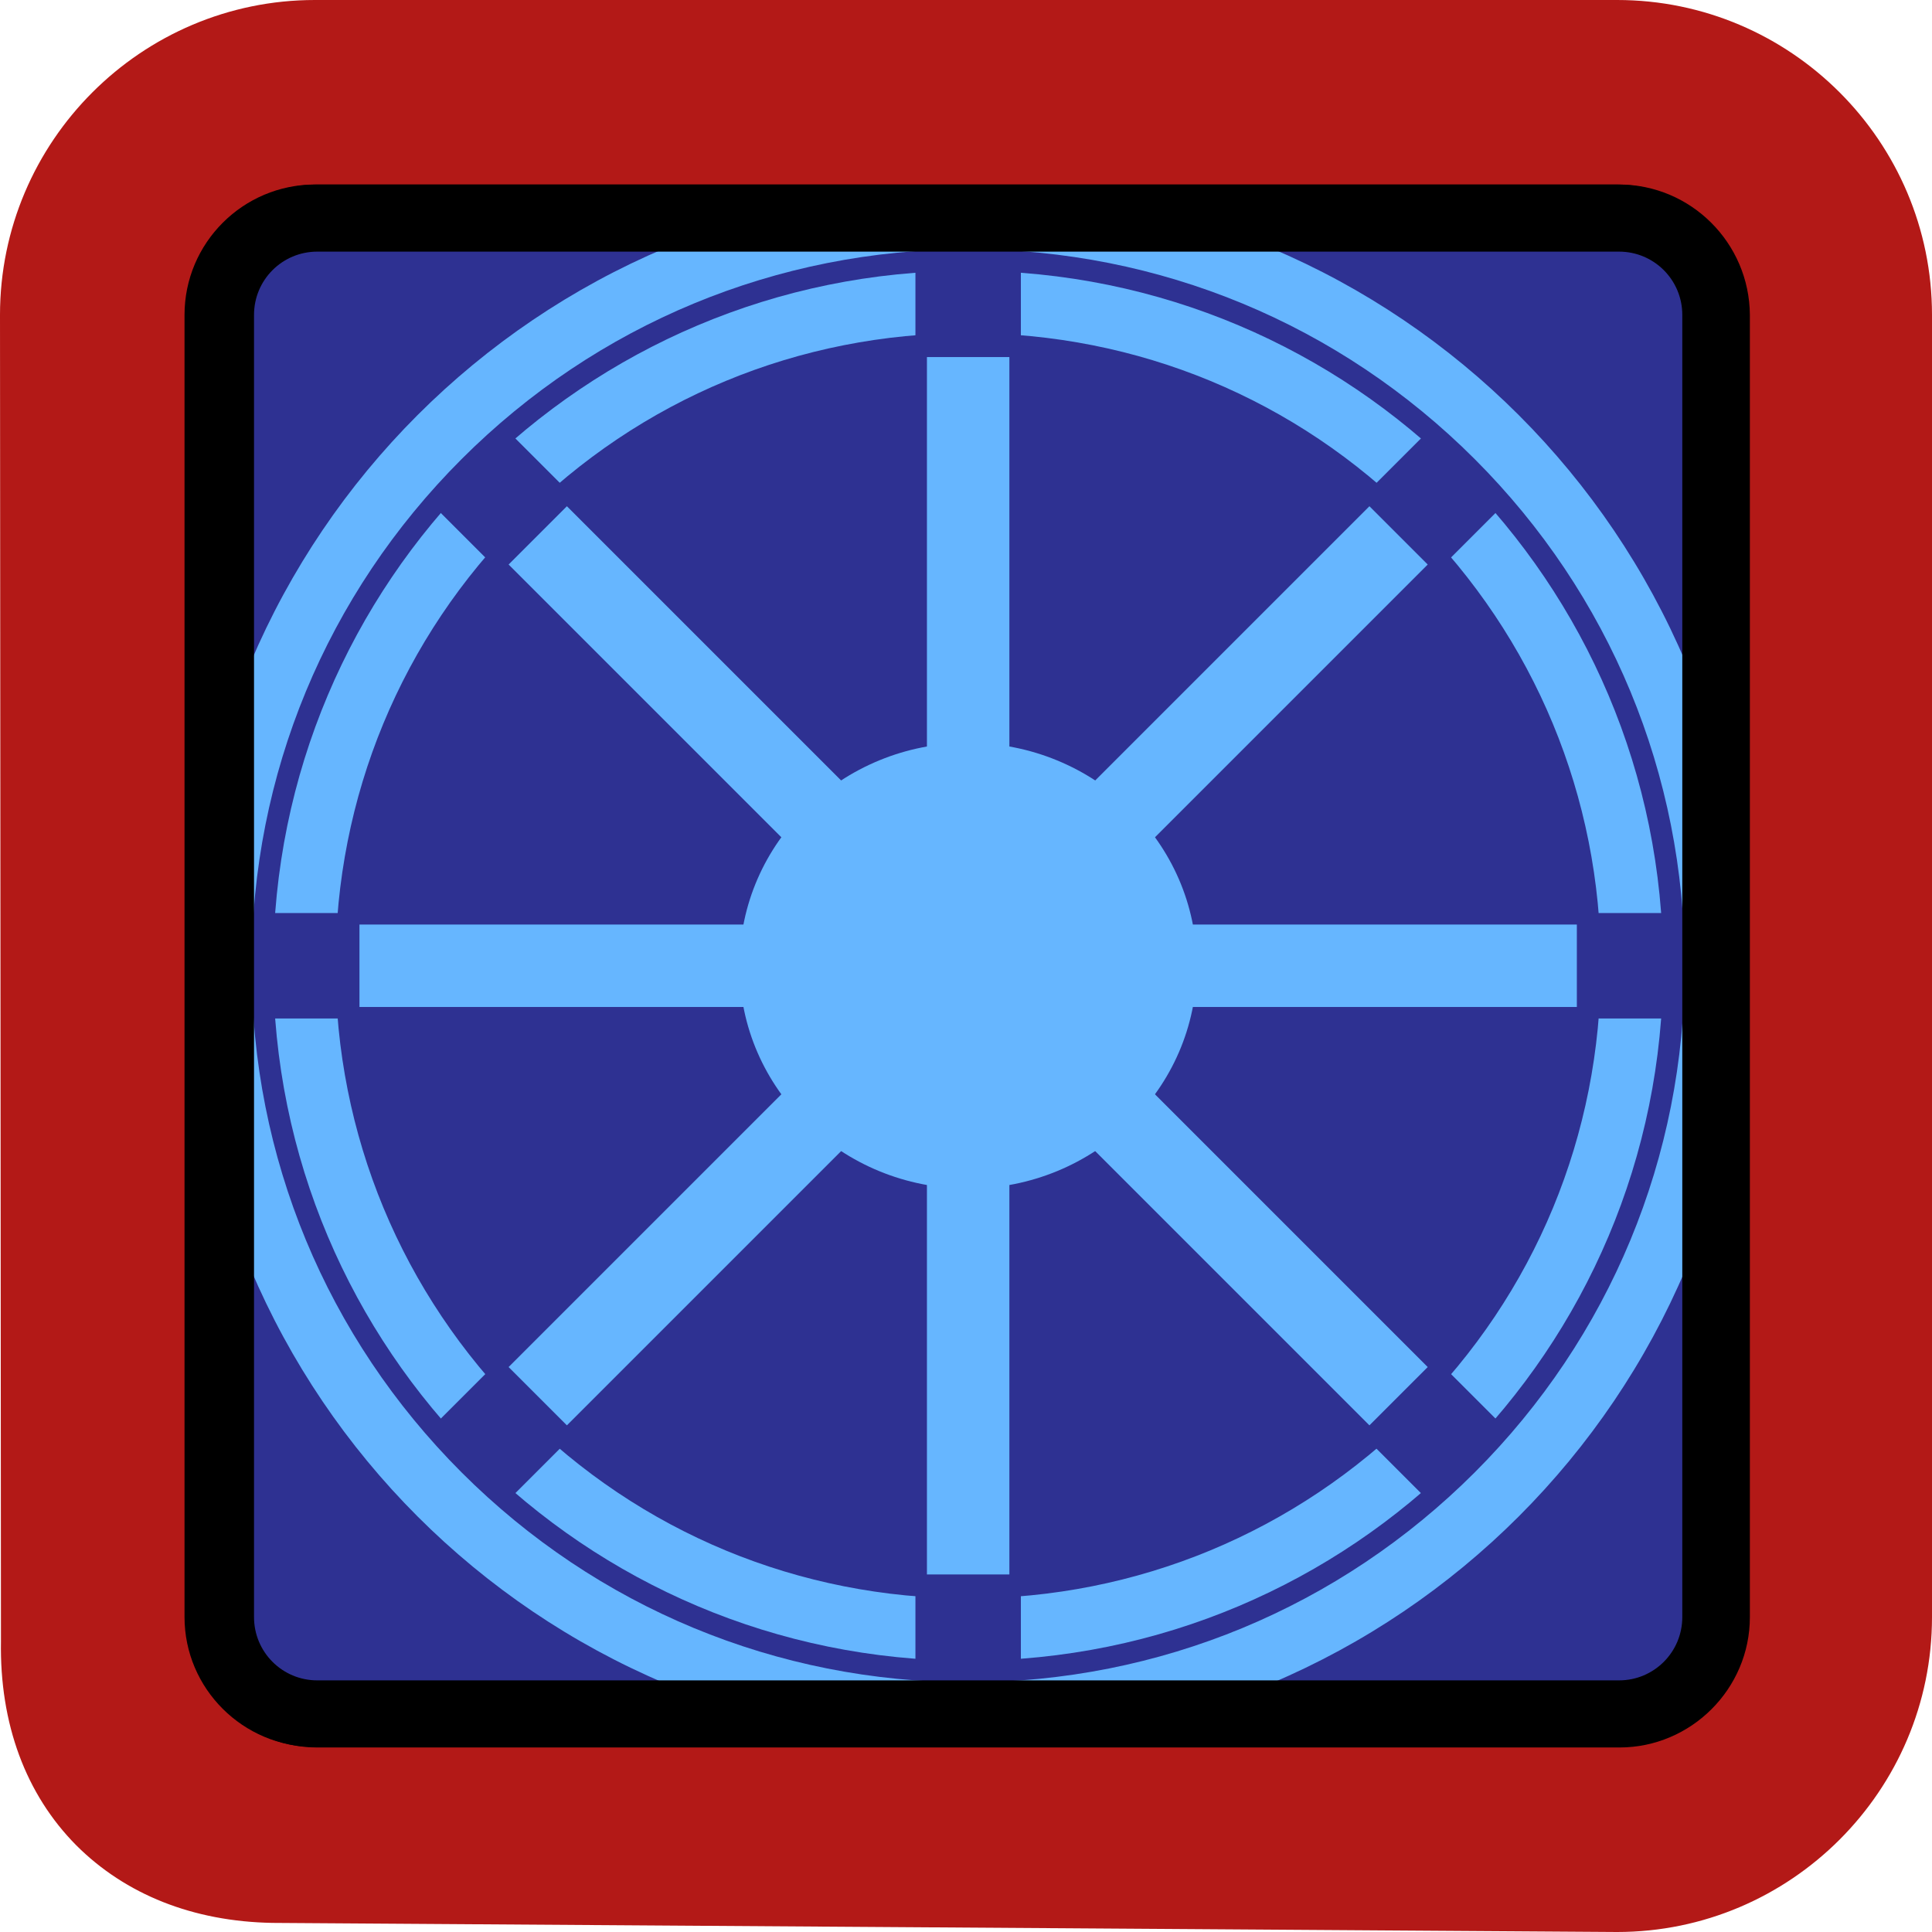
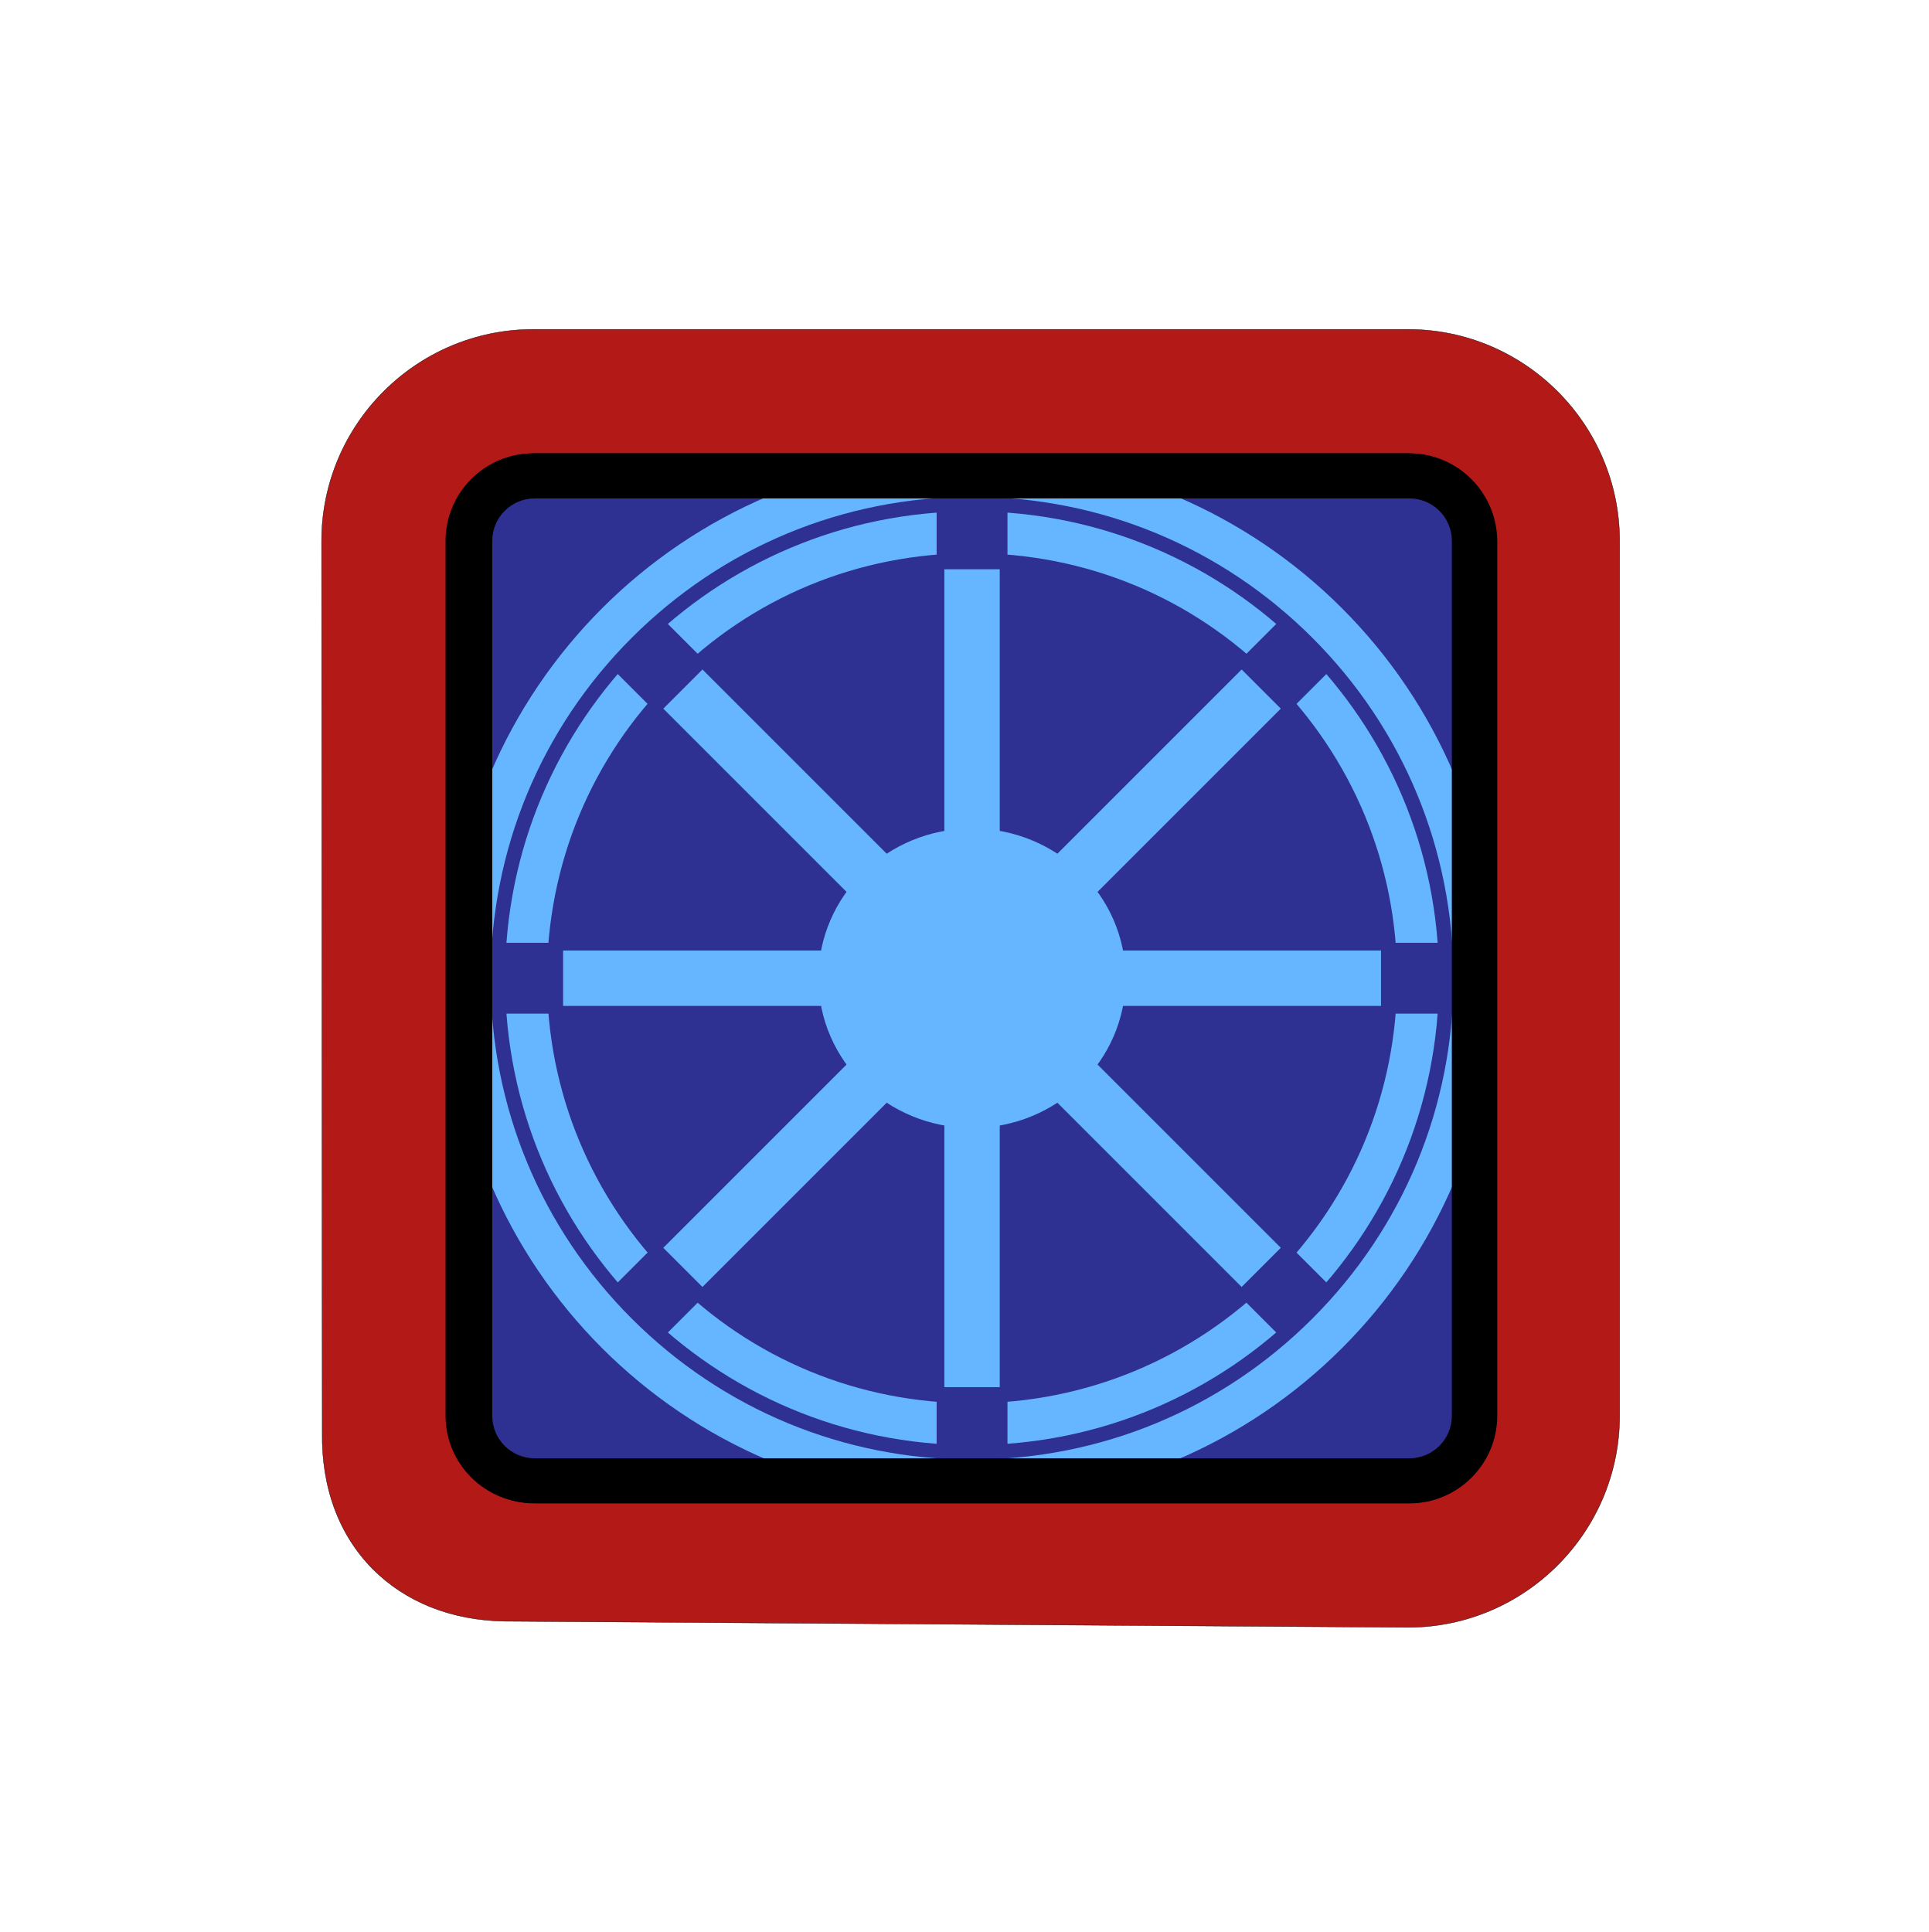
- <svg xmlns="http://www.w3.org/2000/svg" version="1.1" id="Слой_1" x="0px" y="0px" viewBox="0 0 403.1 403.1" xml:space="preserve" width="403.1" height="403.1">
+ <svg xmlns="http://www.w3.org/2000/svg" version="1.1" id="Слой_1" x="0px" y="0px" viewBox="0 0 599 600" xml:space="preserve" width="599" height="600">
  <defs id="defs260" />
  <style type="text/css" id="style2">
	.st0{fill:#B31917;}
	.st1{fill:#2E3192;}
	.st2{fill:#66B6FF;}
	.st3{display:none;}
	.st4{display:inline;fill:#F9EA33;stroke:url(#SVGID_1_);stroke-width:14;stroke-miterlimit:10;}
	.st5{display:inline;fill:#F9EA33;stroke:url(#SVGID_2_);stroke-width:14;stroke-miterlimit:10;}
	.st6{display:inline;fill:#F9EA33;stroke:url(#SVGID_3_);stroke-width:14;stroke-miterlimit:10;}
	.st7{display:inline;fill:#F9EA33;stroke:url(#SVGID_4_);stroke-width:14;stroke-miterlimit:10;}
	.st8{display:inline;fill:#F9EA33;stroke:url(#SVGID_5_);stroke-width:14;stroke-miterlimit:10;}
	.st9{display:inline;fill:#F9EA33;stroke:url(#SVGID_6_);stroke-width:14;stroke-miterlimit:10;}
	.st10{display:inline;fill:#F9EA33;}
	.st11{display:inline;fill:url(#SVGID_7_);}
</style>
-   <g id="g6" transform="translate(-284.5,734.5)">
-     <path class="st0" d="m 341.3,-333.3 c -16.5,-0.3 -30.6,-5.9 -40.9,-16.2 -10.5,-10.6 -16,-25.3 -15.7,-42.6 l -0.2,-276.7 c 0,-36.2 29.5,-65.7 65.7,-65.7 h 271.7 c 36.2,0 65.7,29.5 65.7,65.7 v 271.7 c 0,36.2 -29.5,65.7 -65.7,65.7 z" id="path4" style="fill:#b31917" />
+   <g id="g6" transform="translate(-184.6358,836.7918)" style="stroke-width:0.1;stroke-miterlimit:4;stroke-dasharray:none;stroke:#000000;stroke-opacity:1">
+     <path class="st0" d="m 341.3,-333.3 c -16.5,-0.3 -30.6,-5.9 -40.9,-16.2 -10.5,-10.6 -16,-25.3 -15.7,-42.6 l -0.2,-276.7 c 0,-36.2 29.5,-65.7 65.7,-65.7 h 271.7 c 36.2,0 65.7,29.5 65.7,65.7 v 271.7 c 0,36.2 -29.5,65.7 -65.7,65.7 z" id="path4" style="fill:#b31917;stroke-width:0.1;stroke-miterlimit:4;stroke-dasharray:none;stroke:#000000;stroke-opacity:1" />
  </g>
-   <g id="g12" transform="translate(-284.5,734.5)">
+   <g id="g12" transform="translate(-184.6358,836.7918)">
    <path class="st1" d="m 350.2,-376.5 c -11.4,0 -20.7,-9.3 -20.7,-20.7 v -271.6 c 0,-11.4 9.3,-20.7 20.7,-20.7 h 271.7 c 11.4,0 20.7,9.3 20.7,20.7 v 271.7 c 0,11.4 -9.3,20.7 -20.7,20.7 H 350.2 Z" id="path8" style="fill:#2e3192" />
    <path d="m 621.8,-683 c 7.8,0 14.2,6.4 14.2,14.2 v 271.7 c 0,7.8 -6.4,14.2 -14.2,14.2 H 350.2 c -7.8,0 -14.2,-6.4 -14.2,-14.2 v -271.7 c 0,-7.8 6.4,-14.2 14.2,-14.2 h 271.6 m 0,-13 H 350.2 c -15,0 -27.2,12.2 -27.2,27.2 v 271.7 c 0,14.9 12.2,27.1 27.2,27.1 h 271.7 c 14.9,0 27.2,-12.2 27.2,-27.2 v -271.6 c -0.1,-15 -12.3,-27.2 -27.3,-27.2 z" id="path10" />
  </g>
-   <g id="g16" transform="translate(-284.5,734.5)">
+   <g id="g16" transform="translate(-184.6358,836.7918)">
    <path class="st2" d="m 486.5,-682.5 c 39.9,0 77.5,15.6 105.7,43.8 28.2,28.2 43.8,65.8 43.8,105.7 0,39.9 -15.6,77.5 -43.8,105.7 -28.2,28.2 -65.8,43.8 -105.7,43.8 -39.9,0 -77.5,-15.6 -105.7,-43.8 -28.2,-28.2 -43.8,-65.8 -43.8,-105.7 0,-39.9 15.6,-77.5 43.8,-105.7 28.2,-28.2 65.8,-43.8 105.7,-43.8 m 0,-13 c -89.7,0 -162.5,72.8 -162.5,162.5 0,89.7 72.8,162.5 162.5,162.5 89.7,0 162.5,-72.8 162.5,-162.5 0,-89.7 -72.8,-162.5 -162.5,-162.5 z" id="path14" style="fill:#66b6ff" />
  </g>
-   <g id="g20" transform="translate(-284.5,734.5)">
+   <g id="g20" transform="translate(-184.6358,836.7918)">
    <path class="st2" d="m 486.5,-665 c 35.3,0 68.4,13.7 93.3,38.7 24.9,24.9 38.7,58.1 38.7,93.3 0,35.2 -13.7,68.4 -38.7,93.3 -24.9,24.9 -58.1,38.7 -93.3,38.7 -35.2,0 -68.4,-13.7 -93.3,-38.7 -24.9,-24.9 -38.7,-58.1 -38.7,-93.3 0,-35.2 13.7,-68.4 38.7,-93.3 24.9,-25 58,-38.7 93.3,-38.7 m 0,-13 c -80.1,0 -145,64.9 -145,145 0,80.1 64.9,145 145,145 80.1,0 145,-64.9 145,-145 0,-80.1 -64.9,-145 -145,-145 z" id="path18" style="fill:#66b6ff" />
  </g>
-   <g id="g24" transform="translate(-284.5,734.5)">
+   <g id="g24" transform="translate(-184.6358,836.7918)">
    <path d="m 622.3,-682 c 7.3,0 13.2,5.9 13.2,13.2 v 271.7 c 0,7.3 -5.9,13.2 -13.2,13.2 H 350.7 c -7.3,0 -13.2,-5.9 -13.2,-13.2 v -271.7 c 0,-7.3 5.9,-13.2 13.2,-13.2 h 271.6 m 0,-14 H 350.7 c -15,0 -27.2,12.2 -27.2,27.2 v 271.7 c 0,14.9 12.2,27.2 27.2,27.2 h 271.7 c 14.9,0 27.2,-12.2 27.2,-27.2 v -271.7 c -0.1,-15 -12.3,-27.2 -27.3,-27.2 z" id="path22" />
  </g>
-   <g id="g42" transform="translate(-284.5,734.5)">
+   <g id="g42" transform="translate(-184.6358,836.7918)">
    <g id="g28">
      <rect x="339" y="-544" class="st1" width="295" height="22" id="rect26" style="fill:#2e3192" />
    </g>
    <g id="g32">
      <rect x="475.5" y="-680.5" class="st1" width="22" height="295" id="rect30" style="fill:#2e3192" />
    </g>
    <g id="g36">
      <rect x="475.5" y="-680.5" transform="matrix(0.7071,-0.7071,0.7071,0.7071,519.3798,187.8938)" class="st1" width="22" height="295" id="rect34" style="fill:#2e3192" />
    </g>
    <g id="g40">
      <rect x="339" y="-544" transform="matrix(0.7071,-0.7071,0.7071,0.7071,519.3798,187.8938)" class="st1" width="295" height="22" id="rect38" style="fill:#2e3192" />
    </g>
  </g>
-   <g id="g60" transform="translate(-284.5,734.5)">
+   <g id="g60" transform="translate(-184.6358,836.7918)">
    <g id="g46">
      <rect x="359.5" y="-541.6" class="st2" width="254" height="17.2" id="rect44" style="fill:#66b6ff" />
    </g>
    <g id="g50">
      <rect x="477.9" y="-660" class="st2" width="17.2" height="254" id="rect48" style="fill:#66b6ff" />
    </g>
    <g id="g54">
      <rect x="477.9" y="-660" transform="matrix(0.7071,-0.7071,0.7071,0.7071,519.3798,187.8938)" class="st2" width="17.2" height="254" id="rect52" style="fill:#66b6ff" />
    </g>
    <g id="g58">
      <rect x="359.5" y="-541.6" transform="matrix(0.7071,-0.7071,0.7071,0.7071,519.3798,187.8938)" class="st2" width="254" height="17.2" id="rect56" style="fill:#66b6ff" />
    </g>
  </g>
-   <g id="g64" transform="translate(-284.5,734.5)">
+   <g id="g64" transform="translate(-184.6358,836.7918)">
    <ellipse class="st2" cx="486.5" cy="-533" rx="47.7" ry="46.5" id="ellipse62" style="fill:#66b6ff" />
  </g>
-   <g class="st3" id="g174" style="display:none" transform="translate(-284.5,734.5)">
+   <g class="st3" id="g174" style="display:none" transform="translate(-284.5,931.4)">
    <radialGradient id="SVGID_1_" cx="671.421" cy="-716.054" r="124.21" gradientUnits="userSpaceOnUse">
      <stop offset="0" style="stop-color:#FFFFFF" id="stop66" />
      <stop offset="3.642004e-04" style="stop-color:#FFFFFF" id="stop68" />
      <stop offset="2.576769e-03" style="stop-color:#FFFFFF" id="stop70" />
      <stop offset="7.989138e-02" style="stop-color:#FAE2CF" id="stop72" />
      <stop offset="0.169" style="stop-color:#F6C49F" id="stop74" />
      <stop offset="0.263" style="stop-color:#F2AA74" id="stop76" />
      <stop offset="0.361" style="stop-color:#EF9450" id="stop78" />
      <stop offset="0.463" style="stop-color:#EC8233" id="stop80" />
      <stop offset="0.572" style="stop-color:#EA741C" id="stop82" />
      <stop offset="0.689" style="stop-color:#E86B0C" id="stop84" />
      <stop offset="0.821" style="stop-color:#E76503" id="stop86" />
      <stop offset="1" style="stop-color:#E76300" id="stop88" />
    </radialGradient>
    <path class="st4" d="m 703.1,-750.1 c -41.4,-41.4 -92.5,-69.5 -148.1,-82.2 v 42.4 c 92.8,24.8 165.5,98.5 189,191.8 h 42.2 c -12.3,-57.1 -40.7,-109.7 -83.1,-152 z" id="path91" style="display:inline;fill:#f9ea33;stroke:url(#SVGID_1_);stroke-width:14;stroke-miterlimit:10" />
    <radialGradient id="SVGID_2_" cx="303.549" cy="-716.593" r="125.913" gradientUnits="userSpaceOnUse">
      <stop offset="0" style="stop-color:#FFFFFF" id="stop93" />
      <stop offset="3.642004e-04" style="stop-color:#FFFFFF" id="stop95" />
      <stop offset="2.576769e-03" style="stop-color:#FFFFFF" id="stop97" />
      <stop offset="7.989138e-02" style="stop-color:#FAE2CF" id="stop99" />
      <stop offset="0.169" style="stop-color:#F6C49F" id="stop101" />
      <stop offset="0.263" style="stop-color:#F2AA74" id="stop103" />
      <stop offset="0.361" style="stop-color:#EF9450" id="stop105" />
      <stop offset="0.463" style="stop-color:#EC8233" id="stop107" />
      <stop offset="0.572" style="stop-color:#EA741C" id="stop109" />
      <stop offset="0.689" style="stop-color:#E86B0C" id="stop111" />
      <stop offset="0.821" style="stop-color:#E76503" id="stop113" />
      <stop offset="1" style="stop-color:#E76300" id="stop115" />
    </radialGradient>
    <path class="st5" d="m 228.1,-598.1 c 23.9,-95.2 99.2,-170 194.7,-193.3 v -42.2 c -57.8,12.1 -111,40.7 -153.8,83.5 -42.3,42.3 -70.8,94.8 -83,152 0,0 0,0 0,0 h 42.1 c 0,0 0,0 0,0 z" id="path118" style="display:inline;fill:#f9ea33;stroke:url(#SVGID_2_);stroke-width:14;stroke-miterlimit:10" />
    <radialGradient id="SVGID_3_" cx="743.96" cy="-598.06" r="0" gradientUnits="userSpaceOnUse">
      <stop offset="0" style="stop-color:#FFFFFF" id="stop120" />
      <stop offset="3.642004e-04" style="stop-color:#FFFFFF" id="stop122" />
      <stop offset="2.576769e-03" style="stop-color:#FFFFFF" id="stop124" />
      <stop offset="7.989138e-02" style="stop-color:#FAE2CF" id="stop126" />
      <stop offset="0.169" style="stop-color:#F6C49F" id="stop128" />
      <stop offset="0.263" style="stop-color:#F2AA74" id="stop130" />
      <stop offset="0.361" style="stop-color:#EF9450" id="stop132" />
      <stop offset="0.463" style="stop-color:#EC8233" id="stop134" />
      <stop offset="0.572" style="stop-color:#EA741C" id="stop136" />
      <stop offset="0.689" style="stop-color:#E86B0C" id="stop138" />
      <stop offset="0.821" style="stop-color:#E76503" id="stop140" />
      <stop offset="1" style="stop-color:#E76300" id="stop142" />
    </radialGradient>
    <path class="st6" d="M 744,-598.1" id="path145" style="display:inline;fill:#f9ea33;stroke:url(#SVGID_3_);stroke-width:14;stroke-miterlimit:10" />
    <radialGradient id="SVGID_4_" cx="743.47" cy="-466" r="0" gradientUnits="userSpaceOnUse">
      <stop offset="0" style="stop-color:#FFFFFF" id="stop147" />
      <stop offset="3.642004e-04" style="stop-color:#FFFFFF" id="stop149" />
      <stop offset="2.576769e-03" style="stop-color:#FFFFFF" id="stop151" />
      <stop offset="7.989138e-02" style="stop-color:#FAE2CF" id="stop153" />
      <stop offset="0.169" style="stop-color:#F6C49F" id="stop155" />
      <stop offset="0.263" style="stop-color:#F2AA74" id="stop157" />
      <stop offset="0.361" style="stop-color:#EF9450" id="stop159" />
      <stop offset="0.463" style="stop-color:#EC8233" id="stop161" />
      <stop offset="0.572" style="stop-color:#EA741C" id="stop163" />
      <stop offset="0.689" style="stop-color:#E86B0C" id="stop165" />
      <stop offset="0.821" style="stop-color:#E76503" id="stop167" />
      <stop offset="1" style="stop-color:#E76300" id="stop169" />
    </radialGradient>
    <path class="st7" d="M 743.5,-466" id="path172" style="display:inline;fill:#f9ea33;stroke:url(#SVGID_4_);stroke-width:14;stroke-miterlimit:10" />
  </g>
-   <g class="st3" id="g226" style="display:none" transform="translate(-284.5,734.5)">
+   <g class="st3" id="g226" style="display:none" transform="translate(-284.5,931.4)">
    <radialGradient id="SVGID_5_" cx="303.731" cy="-348.436" r="125.339" gradientUnits="userSpaceOnUse">
      <stop offset="1.288644e-02" style="stop-color:#FFFFFF" id="stop176" />
      <stop offset="4.115117e-02" style="stop-color:#FDF1E8" id="stop178" />
      <stop offset="0.108" style="stop-color:#F8D4B8" id="stop180" />
      <stop offset="0.18" style="stop-color:#F4B98C" id="stop182" />
      <stop offset="0.257" style="stop-color:#F1A266" id="stop184" />
      <stop offset="0.338" style="stop-color:#EE8E47" id="stop186" />
      <stop offset="0.425" style="stop-color:#EB7E2D" id="stop188" />
      <stop offset="0.522" style="stop-color:#E97219" id="stop190" />
      <stop offset="0.632" style="stop-color:#E86A0B" id="stop192" />
      <stop offset="0.766" style="stop-color:#E76502" id="stop194" />
      <stop offset="1" style="stop-color:#E76300" id="stop196" />
    </radialGradient>
    <path class="st8" d="M 422.8,-274.6 C 328,-297.8 253.1,-371.7 228.6,-466 h -42.3 c 12.5,56.4 40.8,108.2 82.6,150.1 42.8,42.8 96,71.4 153.9,83.4 z" id="path199" style="display:inline;fill:#f9ea33;stroke:url(#SVGID_5_);stroke-width:14;stroke-miterlimit:10" />
    <radialGradient id="SVGID_6_" cx="671.24" cy="-348.976" r="123.632" gradientUnits="userSpaceOnUse">
      <stop offset="1.288644e-02" style="stop-color:#FFFFFF" id="stop201" />
      <stop offset="4.115117e-02" style="stop-color:#FDF1E8" id="stop203" />
      <stop offset="0.108" style="stop-color:#F8D4B8" id="stop205" />
      <stop offset="0.18" style="stop-color:#F4B98C" id="stop207" />
      <stop offset="0.257" style="stop-color:#F1A266" id="stop209" />
      <stop offset="0.338" style="stop-color:#EE8E47" id="stop211" />
      <stop offset="0.425" style="stop-color:#EB7E2D" id="stop213" />
      <stop offset="0.522" style="stop-color:#E97219" id="stop215" />
      <stop offset="0.632" style="stop-color:#E86A0B" id="stop217" />
      <stop offset="0.766" style="stop-color:#E76502" id="stop219" />
      <stop offset="1" style="stop-color:#E76300" id="stop221" />
    </radialGradient>
    <path class="st9" d="m 743.5,-466 c -24,92.4 -96.4,165.3 -188.5,189.9 v 42.4 c 55.7,-12.7 106.8,-40.8 148.1,-82.2 41.9,-41.8 70.1,-93.7 82.6,-150.1 z" id="path224" style="display:inline;fill:#f9ea33;stroke:url(#SVGID_6_);stroke-width:14;stroke-miterlimit:10" />
  </g>
-   <g class="st3" id="g255" style="display:none" transform="translate(-284.5,734.5)">
+   <g class="st3" id="g255" style="display:none" transform="translate(-284.5,931.4)">
    <rect x="293" y="108" class="st10" width="692" height="335" id="rect228" style="display:inline;fill:#f9ea33" />
    <radialGradient id="SVGID_7_" cx="639" cy="275.5" r="327.159" gradientUnits="userSpaceOnUse">
      <stop offset="1.288644e-02" style="stop-color:#FFFFFF" id="stop230" />
      <stop offset="4.115117e-02" style="stop-color:#FDF1E8" id="stop232" />
      <stop offset="0.108" style="stop-color:#F8D4B8" id="stop234" />
      <stop offset="0.18" style="stop-color:#F4B98C" id="stop236" />
      <stop offset="0.257" style="stop-color:#F1A266" id="stop238" />
      <stop offset="0.338" style="stop-color:#EE8E47" id="stop240" />
      <stop offset="0.425" style="stop-color:#EB7E2D" id="stop242" />
      <stop offset="0.522" style="stop-color:#E97219" id="stop244" />
      <stop offset="0.632" style="stop-color:#E86A0B" id="stop246" />
      <stop offset="0.766" style="stop-color:#E76502" id="stop248" />
      <stop offset="1" style="stop-color:#E76300" id="stop250" />
    </radialGradient>
    <path class="st11" d="m 984.2,484.7 c -47.4,0.9 -94.8,1.8 -142.3,2.3 -61.5,0.6 -123,0.9 -184.4,0.6 -61.4,-0.2 -122.5,-0.9 -183.3,-2 -60.8,-1.1 -121.2,-2.5 -181.1,-4.1 l -39.5,-1.1 1.1,-37.4 9.5,-335 0.8,-29.8 28,0.8 692,19.5 9.7,0.3 -0.3,9.2 c -1.6,57 -3.4,113.5 -5.1,169.3 -1.7,55.8 -3.3,111 -4.4,165.7 z M 984,402.9 c -1,-43.4 -2,-86.5 -3.3,-129.2 L 975.5,108 985,117.5 293,137 322,108 331.5,443 293,404.5 c 55.4,-1.6 110.3,-3.1 164.9,-4.1 54.5,-1.1 108.7,-1.8 162.7,-2 54,-0.2 107.8,0 161.6,0.6 53.8,0.6 107.7,1.7 161.8,2.9 z" id="path253" style="display:inline;fill:url(#SVGID_7_)" />
  </g>
</svg>
